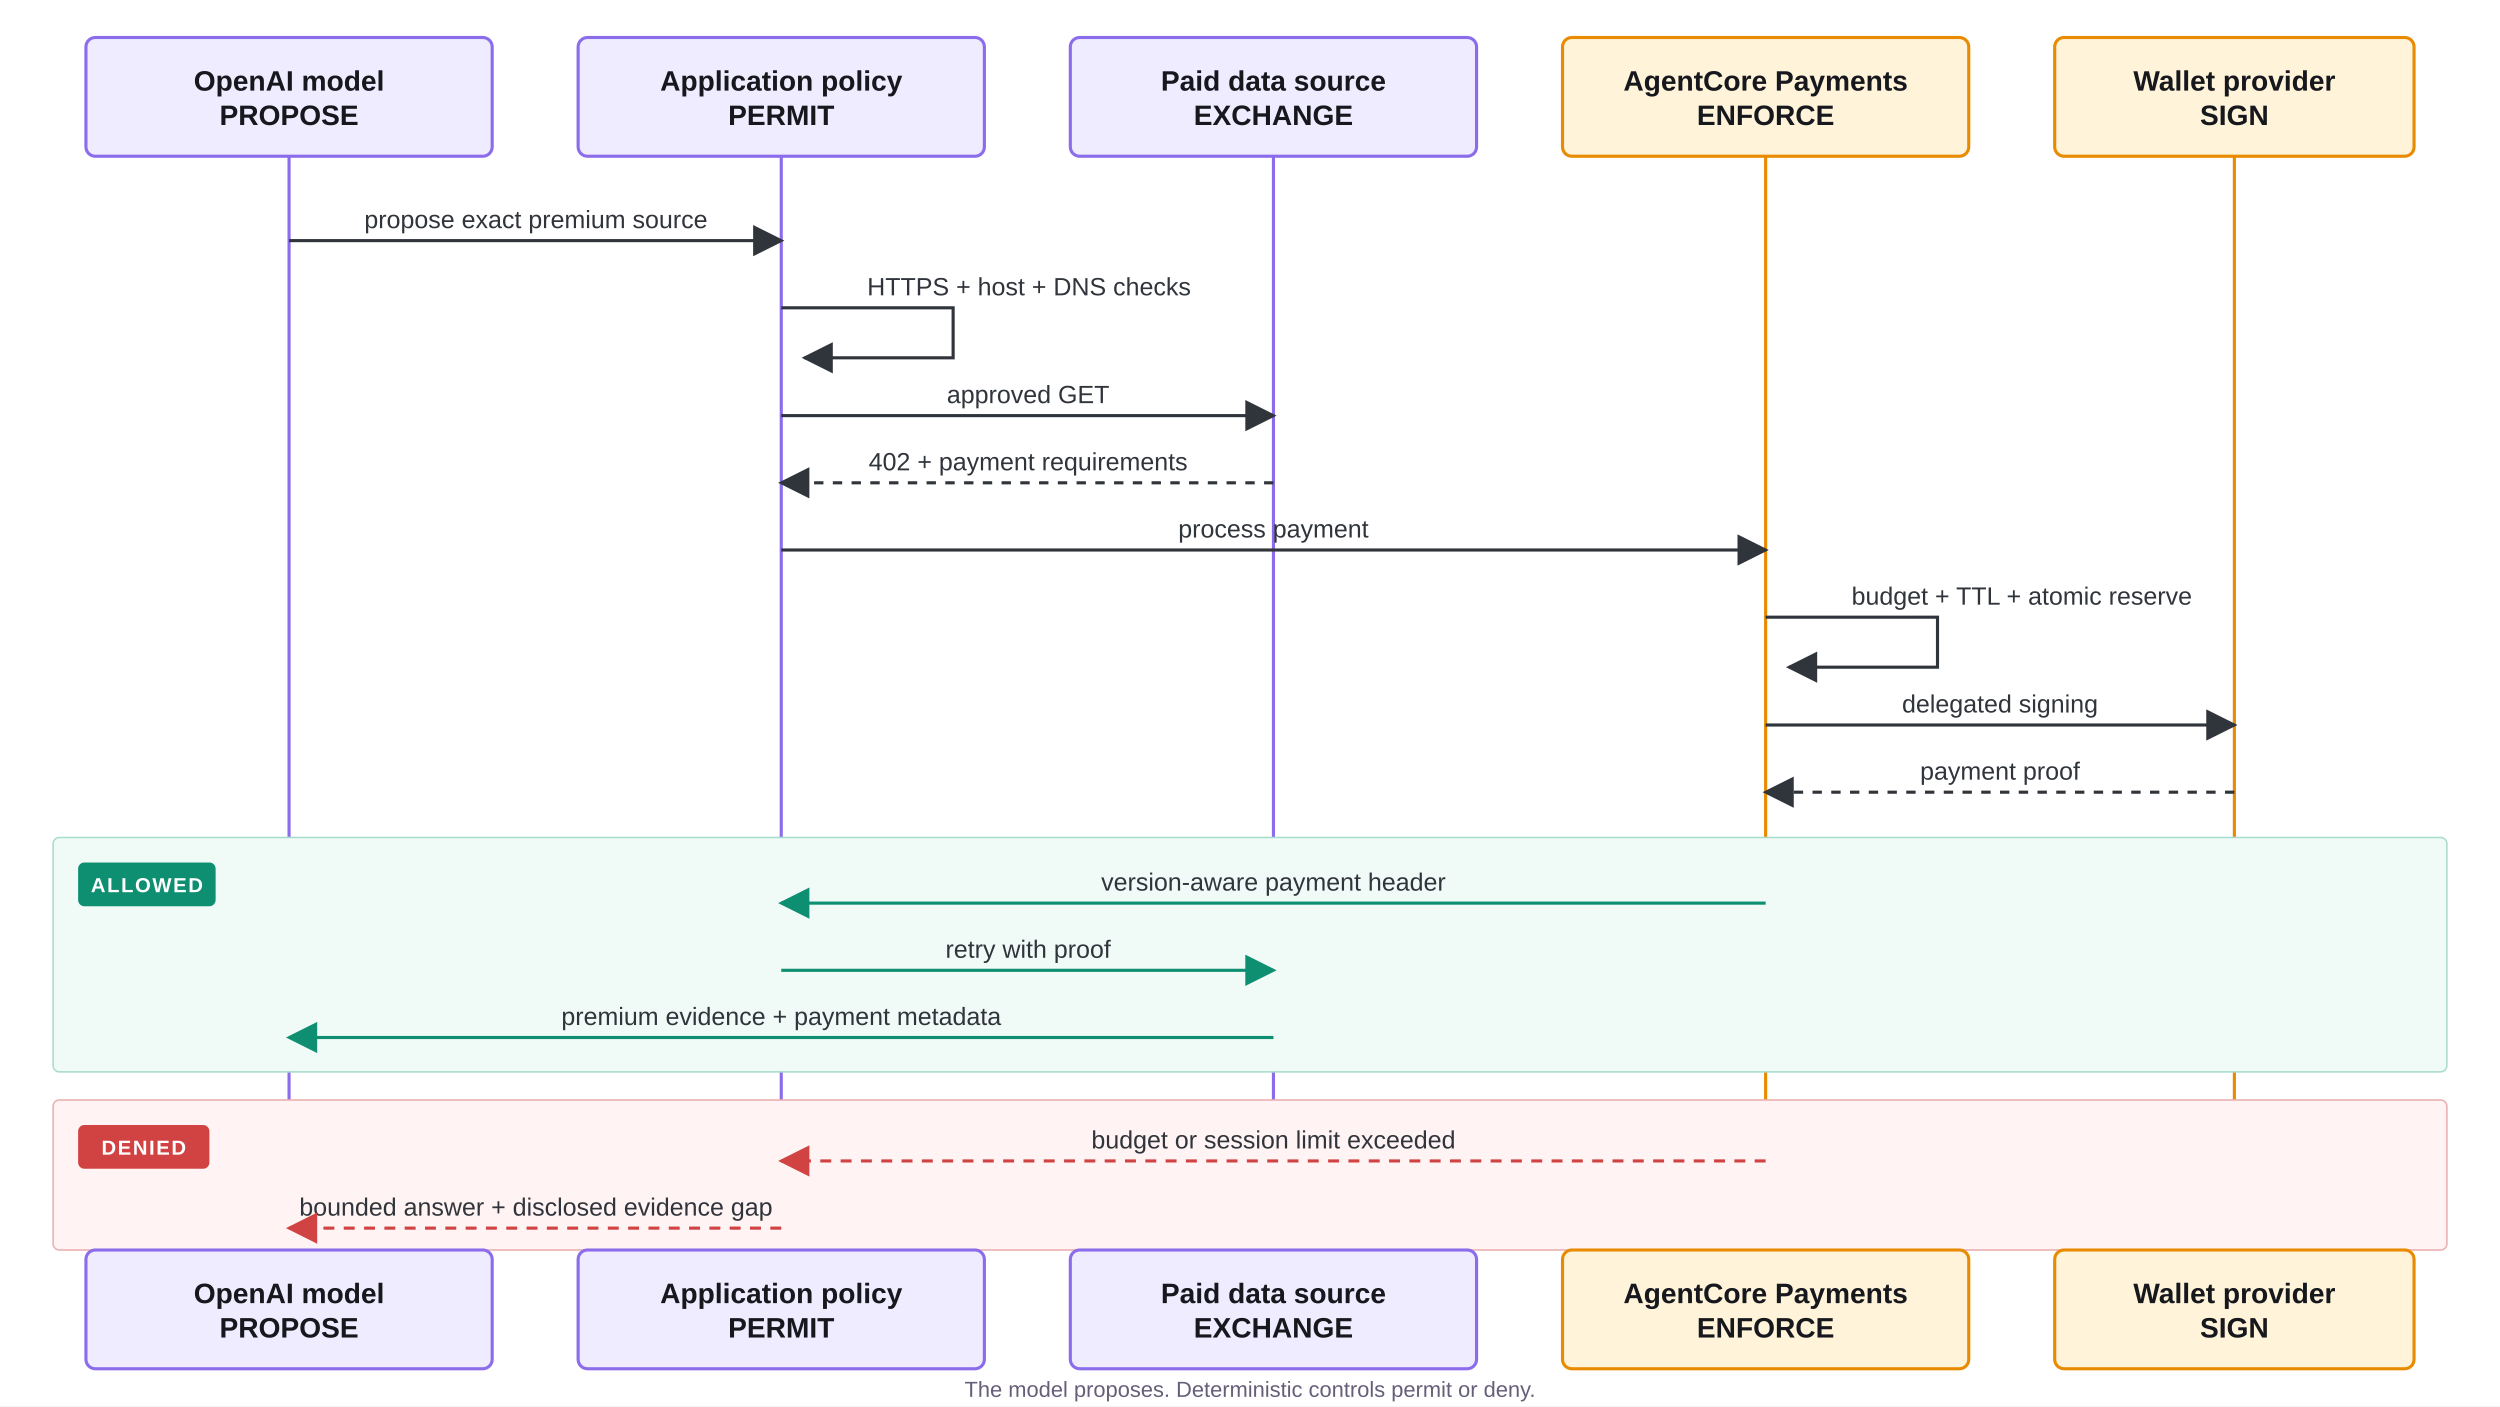
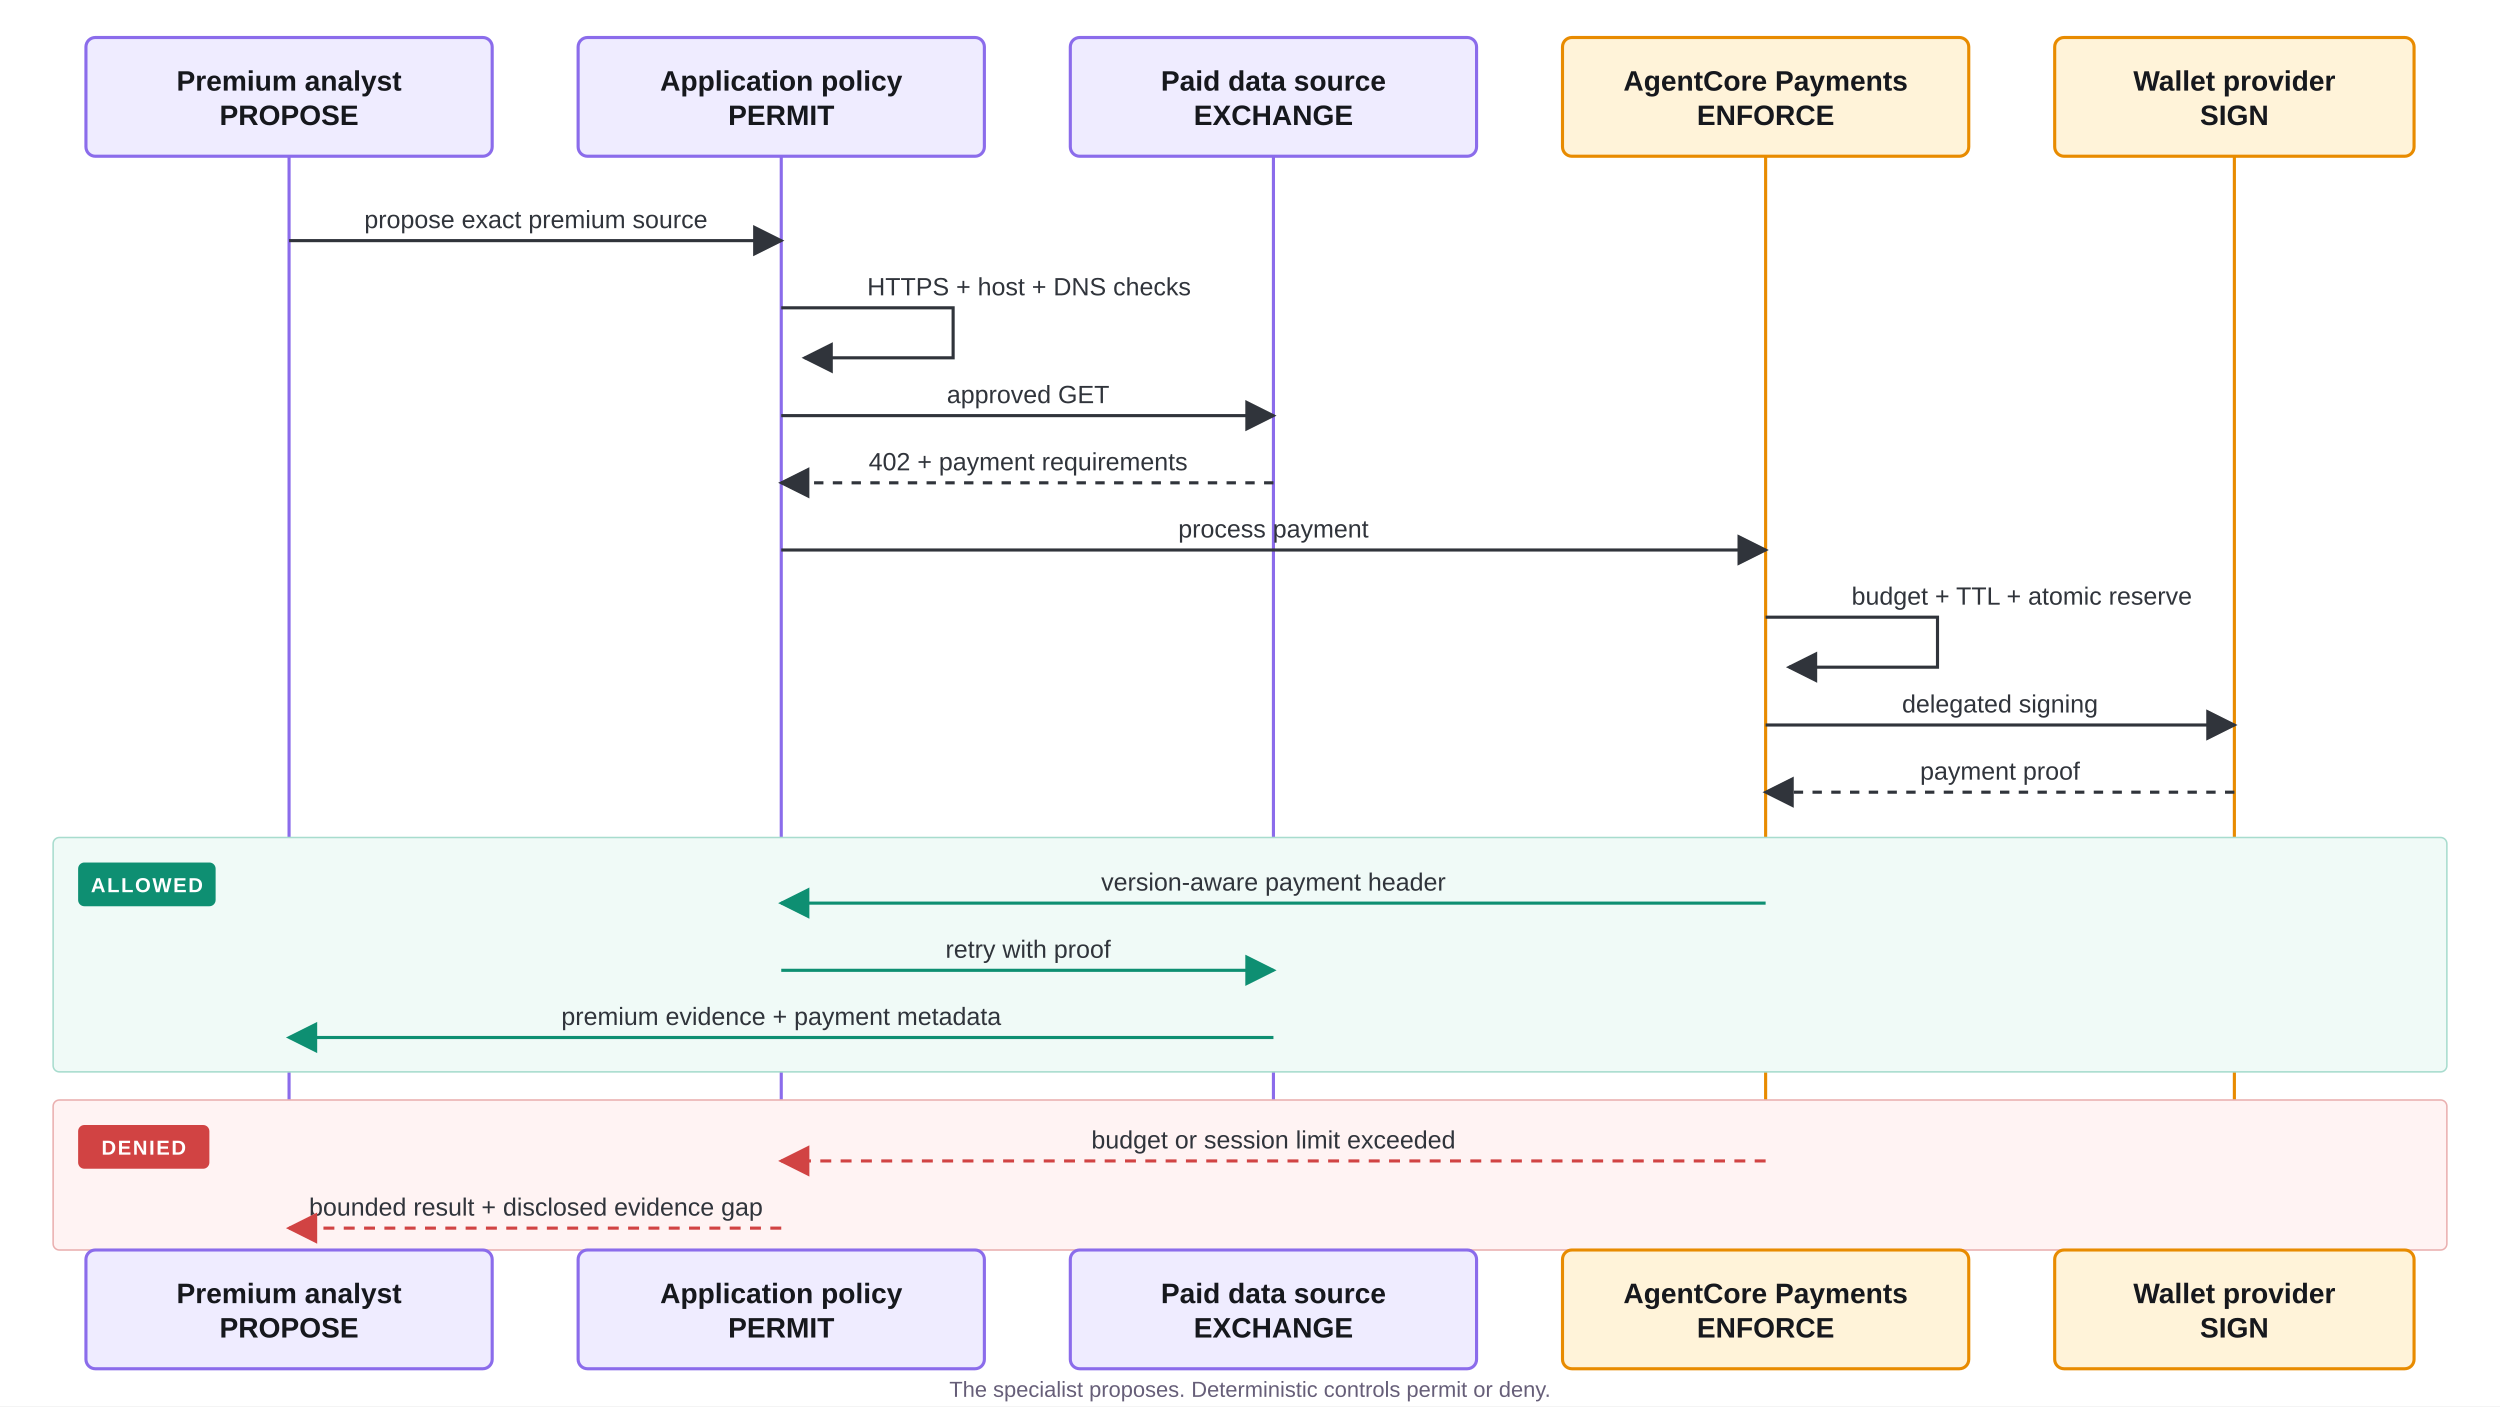
<svg xmlns="http://www.w3.org/2000/svg" width="1600" height="900" viewBox="0 0 1600 900" role="img" aria-labelledby="title desc">
  <defs>
    <marker id="arrow" markerWidth="10" markerHeight="10" refX="9" refY="5" orient="auto">
      <path d="M0 0L10 5L0 10Z" fill="#30343B" />
    </marker>
    <marker id="arrow-green" markerWidth="10" markerHeight="10" refX="9" refY="5" orient="auto">
      <path d="M0 0L10 5L0 10Z" fill="#0E8F72" />
    </marker>
    <marker id="arrow-red" markerWidth="10" markerHeight="10" refX="9" refY="5" orient="auto">
      <path d="M0 0L10 5L0 10Z" fill="#D14343" />
    </marker>
    <style>
      .participant{fill:#EFECFF;stroke:#8B6CEB;stroke-width:2}
      .participant-accent{fill:#FFF3D9;stroke:#E88B00;stroke-width:2}
      .participant-text{font:600 18px Arial,Helvetica,sans-serif;fill:#16181D;letter-spacing:0}
      .lane{stroke:#8B6CEB;stroke-width:2}
      .lane-accent{stroke:#E88B00;stroke-width:2}
      .message{stroke:#30343B;stroke-width:2;fill:none;marker-end:url(#arrow)}
      .return{stroke:#30343B;stroke-width:2;stroke-dasharray:6 6;fill:none;marker-end:url(#arrow)}
      .success{stroke:#0E8F72;stroke-width:2;fill:none;marker-end:url(#arrow-green)}
      .denial{stroke:#D14343;stroke-width:2;stroke-dasharray:7 6;fill:none;marker-end:url(#arrow-red)}
      .message-text{font:500 16px Arial,Helvetica,sans-serif;fill:#30343B;letter-spacing:0}
      .phase{font:700 13px Arial,Helvetica,sans-serif;letter-spacing:1px}
      .note{font:500 14px Arial,Helvetica,sans-serif;fill:#665E78;letter-spacing:0}
    </style>
  </defs>
  <rect width="1600" height="900" fill="#FFFFFF" />
  <g>
    <rect x="55" y="24" width="260" height="76" rx="6" class="participant" />
-     <text x="185" y="58" text-anchor="middle" class="participant-text">OpenAI model</text>
+     <text x="185" y="58" text-anchor="middle" class="participant-text">Premium analyst</text>
    <text x="185" y="80" text-anchor="middle" class="participant-text">PROPOSE</text>
    <line x1="185" y1="100" x2="185" y2="800" class="lane" />
    <rect x="370" y="24" width="260" height="76" rx="6" class="participant" />
    <text x="500" y="58" text-anchor="middle" class="participant-text">Application policy</text>
    <text x="500" y="80" text-anchor="middle" class="participant-text">PERMIT</text>
    <line x1="500" y1="100" x2="500" y2="800" class="lane" />
    <rect x="685" y="24" width="260" height="76" rx="6" class="participant" />
    <text x="815" y="58" text-anchor="middle" class="participant-text">Paid data source</text>
    <text x="815" y="80" text-anchor="middle" class="participant-text">EXCHANGE</text>
    <line x1="815" y1="100" x2="815" y2="800" class="lane" />
    <rect x="1000" y="24" width="260" height="76" rx="6" class="participant-accent" />
    <text x="1130" y="58" text-anchor="middle" class="participant-text">AgentCore Payments</text>
    <text x="1130" y="80" text-anchor="middle" class="participant-text">ENFORCE</text>
    <line x1="1130" y1="100" x2="1130" y2="800" class="lane-accent" />
    <rect x="1315" y="24" width="230" height="76" rx="6" class="participant-accent" />
    <text x="1430" y="58" text-anchor="middle" class="participant-text">Wallet provider</text>
    <text x="1430" y="80" text-anchor="middle" class="participant-text">SIGN</text>
    <line x1="1430" y1="100" x2="1430" y2="800" class="lane-accent" />
  </g>
  <text x="343" y="146" text-anchor="middle" class="message-text">propose exact premium source</text>
  <path d="M185 154H500" class="message" />
  <text x="555" y="189" class="message-text">HTTPS + host + DNS checks</text>
  <path d="M500 197H610V229H515" class="message" />
  <text x="658" y="258" text-anchor="middle" class="message-text">approved GET</text>
  <path d="M500 266H815" class="message" />
  <text x="658" y="301" text-anchor="middle" class="message-text">402 + payment requirements</text>
  <path d="M815 309H500" class="return" />
  <text x="815" y="344" text-anchor="middle" class="message-text">process payment</text>
  <path d="M500 352H1130" class="message" />
  <text x="1185" y="387" class="message-text">budget + TTL + atomic reserve</text>
  <path d="M1130 395H1240V427H1145" class="message" />
  <text x="1280" y="456" text-anchor="middle" class="message-text">delegated signing</text>
  <path d="M1130 464H1430" class="message" />
  <text x="1280" y="499" text-anchor="middle" class="message-text">payment proof</text>
  <path d="M1430 507H1130" class="return" />
  <rect x="34" y="536" width="1532" height="150" rx="4" fill="#F0FAF7" stroke="#A8DCCE" />
  <rect x="50" y="552" width="88" height="28" rx="4" fill="#0E8F72" />
  <text x="94" y="571" text-anchor="middle" class="phase" fill="#FFFFFF">ALLOWED</text>
  <text x="815" y="570" text-anchor="middle" class="message-text">version-aware payment header</text>
  <path d="M1130 578H500" class="success" />
  <text x="658" y="613" text-anchor="middle" class="message-text">retry with proof</text>
  <path d="M500 621H815" class="success" />
  <text x="500" y="656" text-anchor="middle" class="message-text">premium evidence + payment metadata</text>
  <path d="M815 664H185" class="success" />
  <rect x="34" y="704" width="1532" height="96" rx="4" fill="#FFF3F3" stroke="#EAB0B0" />
  <rect x="50" y="720" width="84" height="28" rx="4" fill="#D14343" />
  <text x="92" y="739" text-anchor="middle" class="phase" fill="#FFFFFF">DENIED</text>
  <text x="815" y="735" text-anchor="middle" class="message-text">budget or session limit exceeded</text>
  <path d="M1130 743H500" class="denial" />
-   <text x="343" y="778" text-anchor="middle" class="message-text">bounded answer + disclosed evidence gap</text>
+   <text x="343" y="778" text-anchor="middle" class="message-text">bounded result + disclosed evidence gap</text>
  <path d="M500 786H185" class="denial" />
  <g>
    <rect x="55" y="800" width="260" height="76" rx="6" class="participant" />
-     <text x="185" y="834" text-anchor="middle" class="participant-text">OpenAI model</text>
+     <text x="185" y="834" text-anchor="middle" class="participant-text">Premium analyst</text>
    <text x="185" y="856" text-anchor="middle" class="participant-text">PROPOSE</text>
    <rect x="370" y="800" width="260" height="76" rx="6" class="participant" />
    <text x="500" y="834" text-anchor="middle" class="participant-text">Application policy</text>
    <text x="500" y="856" text-anchor="middle" class="participant-text">PERMIT</text>
    <rect x="685" y="800" width="260" height="76" rx="6" class="participant" />
    <text x="815" y="834" text-anchor="middle" class="participant-text">Paid data source</text>
    <text x="815" y="856" text-anchor="middle" class="participant-text">EXCHANGE</text>
    <rect x="1000" y="800" width="260" height="76" rx="6" class="participant-accent" />
    <text x="1130" y="834" text-anchor="middle" class="participant-text">AgentCore Payments</text>
    <text x="1130" y="856" text-anchor="middle" class="participant-text">ENFORCE</text>
    <rect x="1315" y="800" width="230" height="76" rx="6" class="participant-accent" />
    <text x="1430" y="834" text-anchor="middle" class="participant-text">Wallet provider</text>
    <text x="1430" y="856" text-anchor="middle" class="participant-text">SIGN</text>
  </g>
-   <text x="800" y="894" text-anchor="middle" class="note">The model proposes. Deterministic controls permit or deny.</text>
+   <text x="800" y="894" text-anchor="middle" class="note">The specialist proposes. Deterministic controls permit or deny.</text>
</svg>
